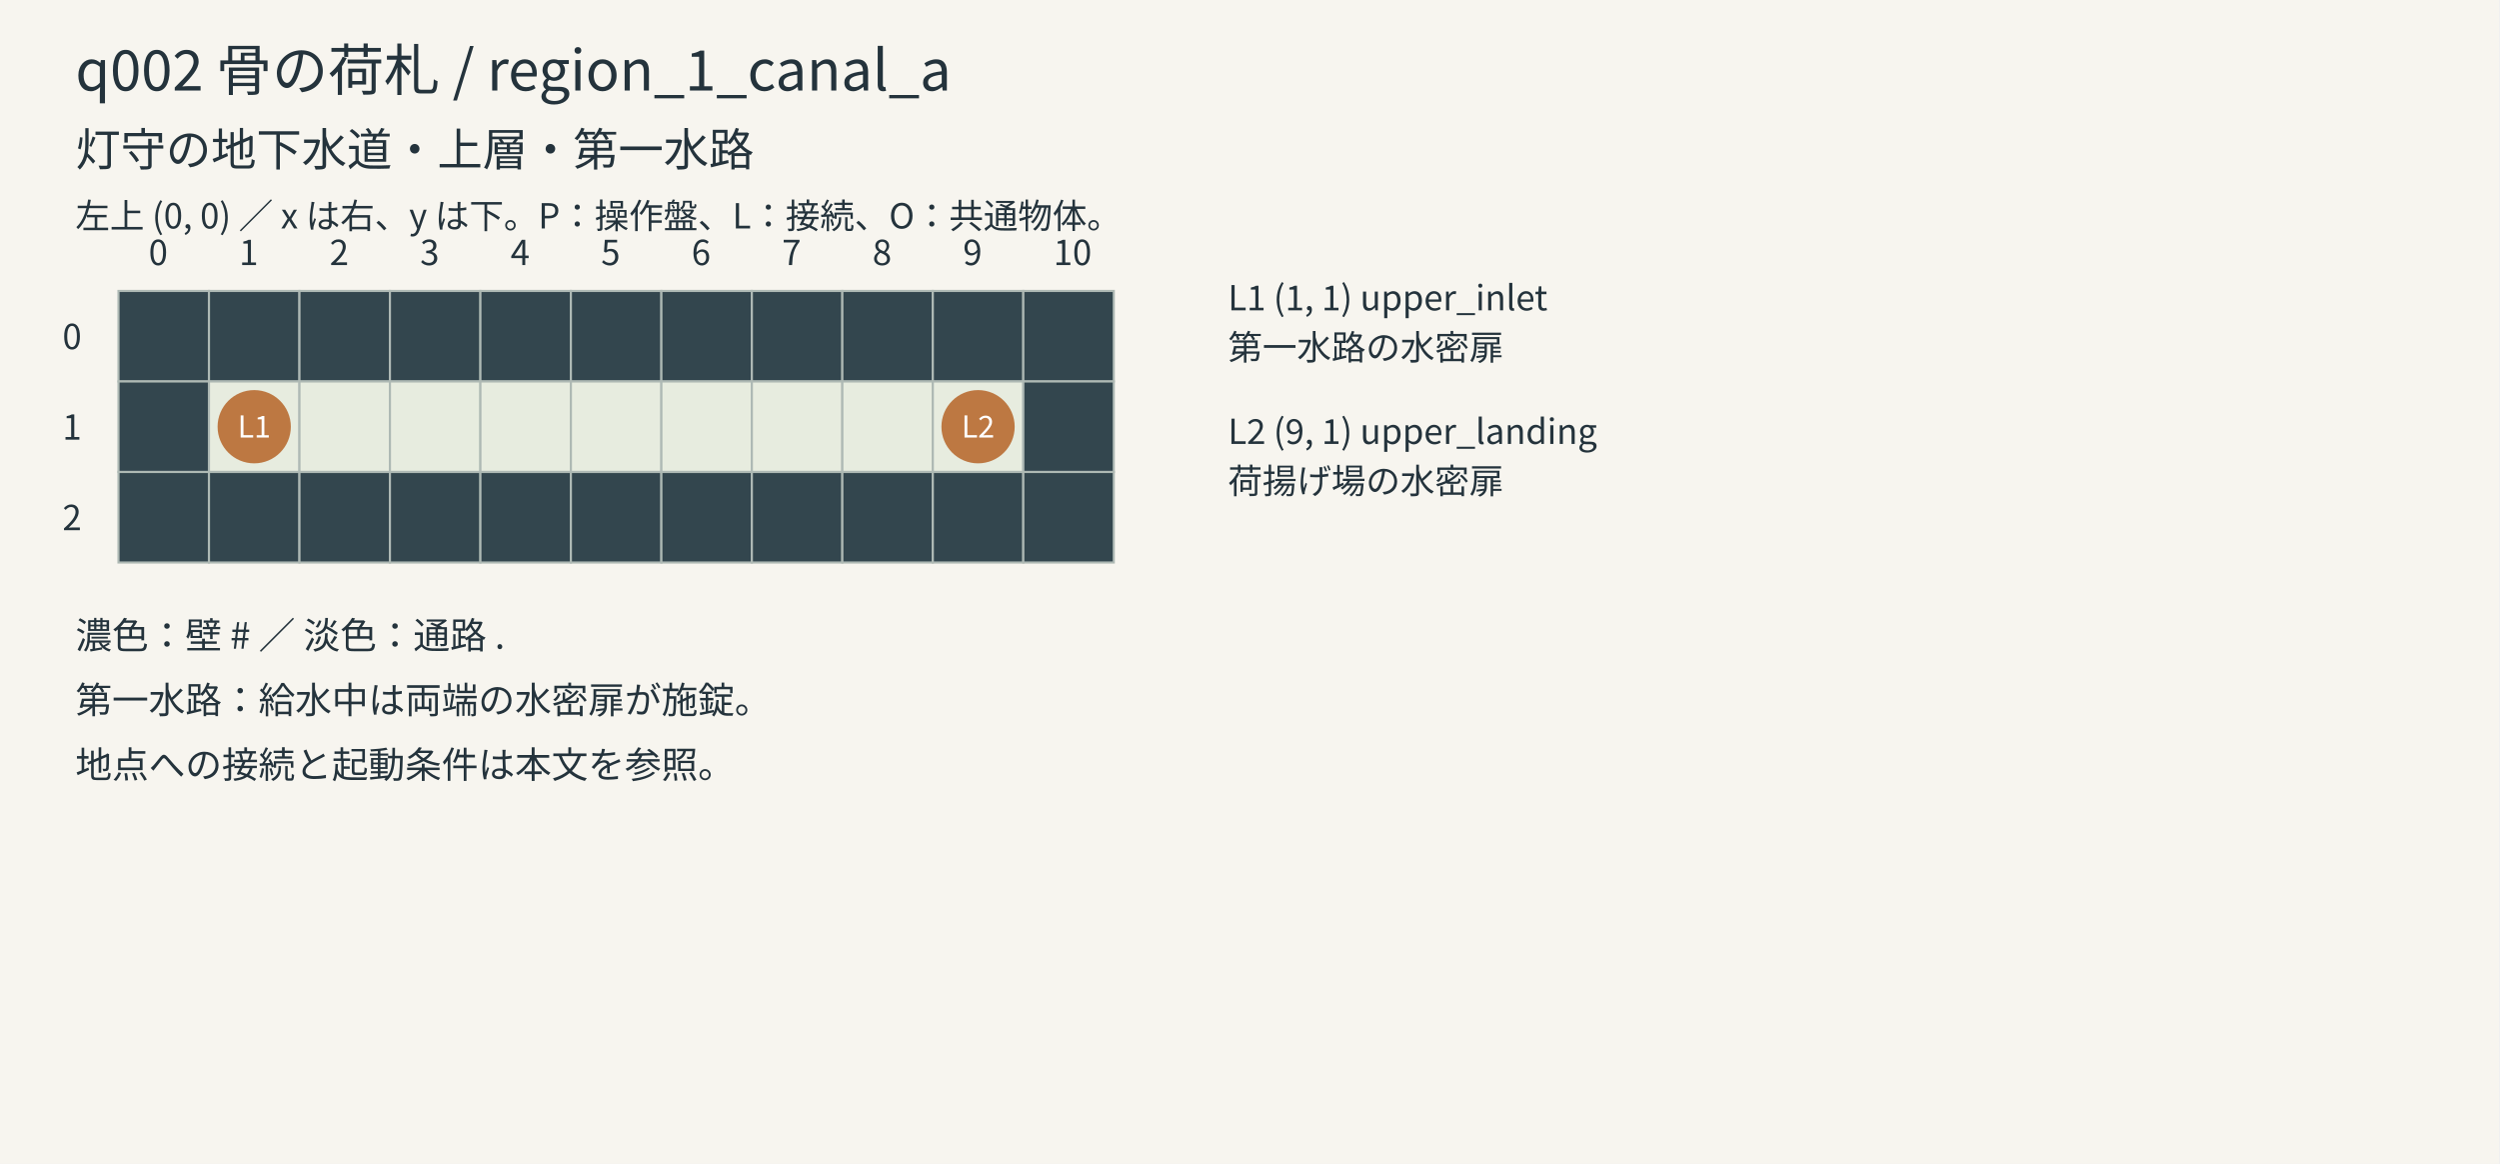
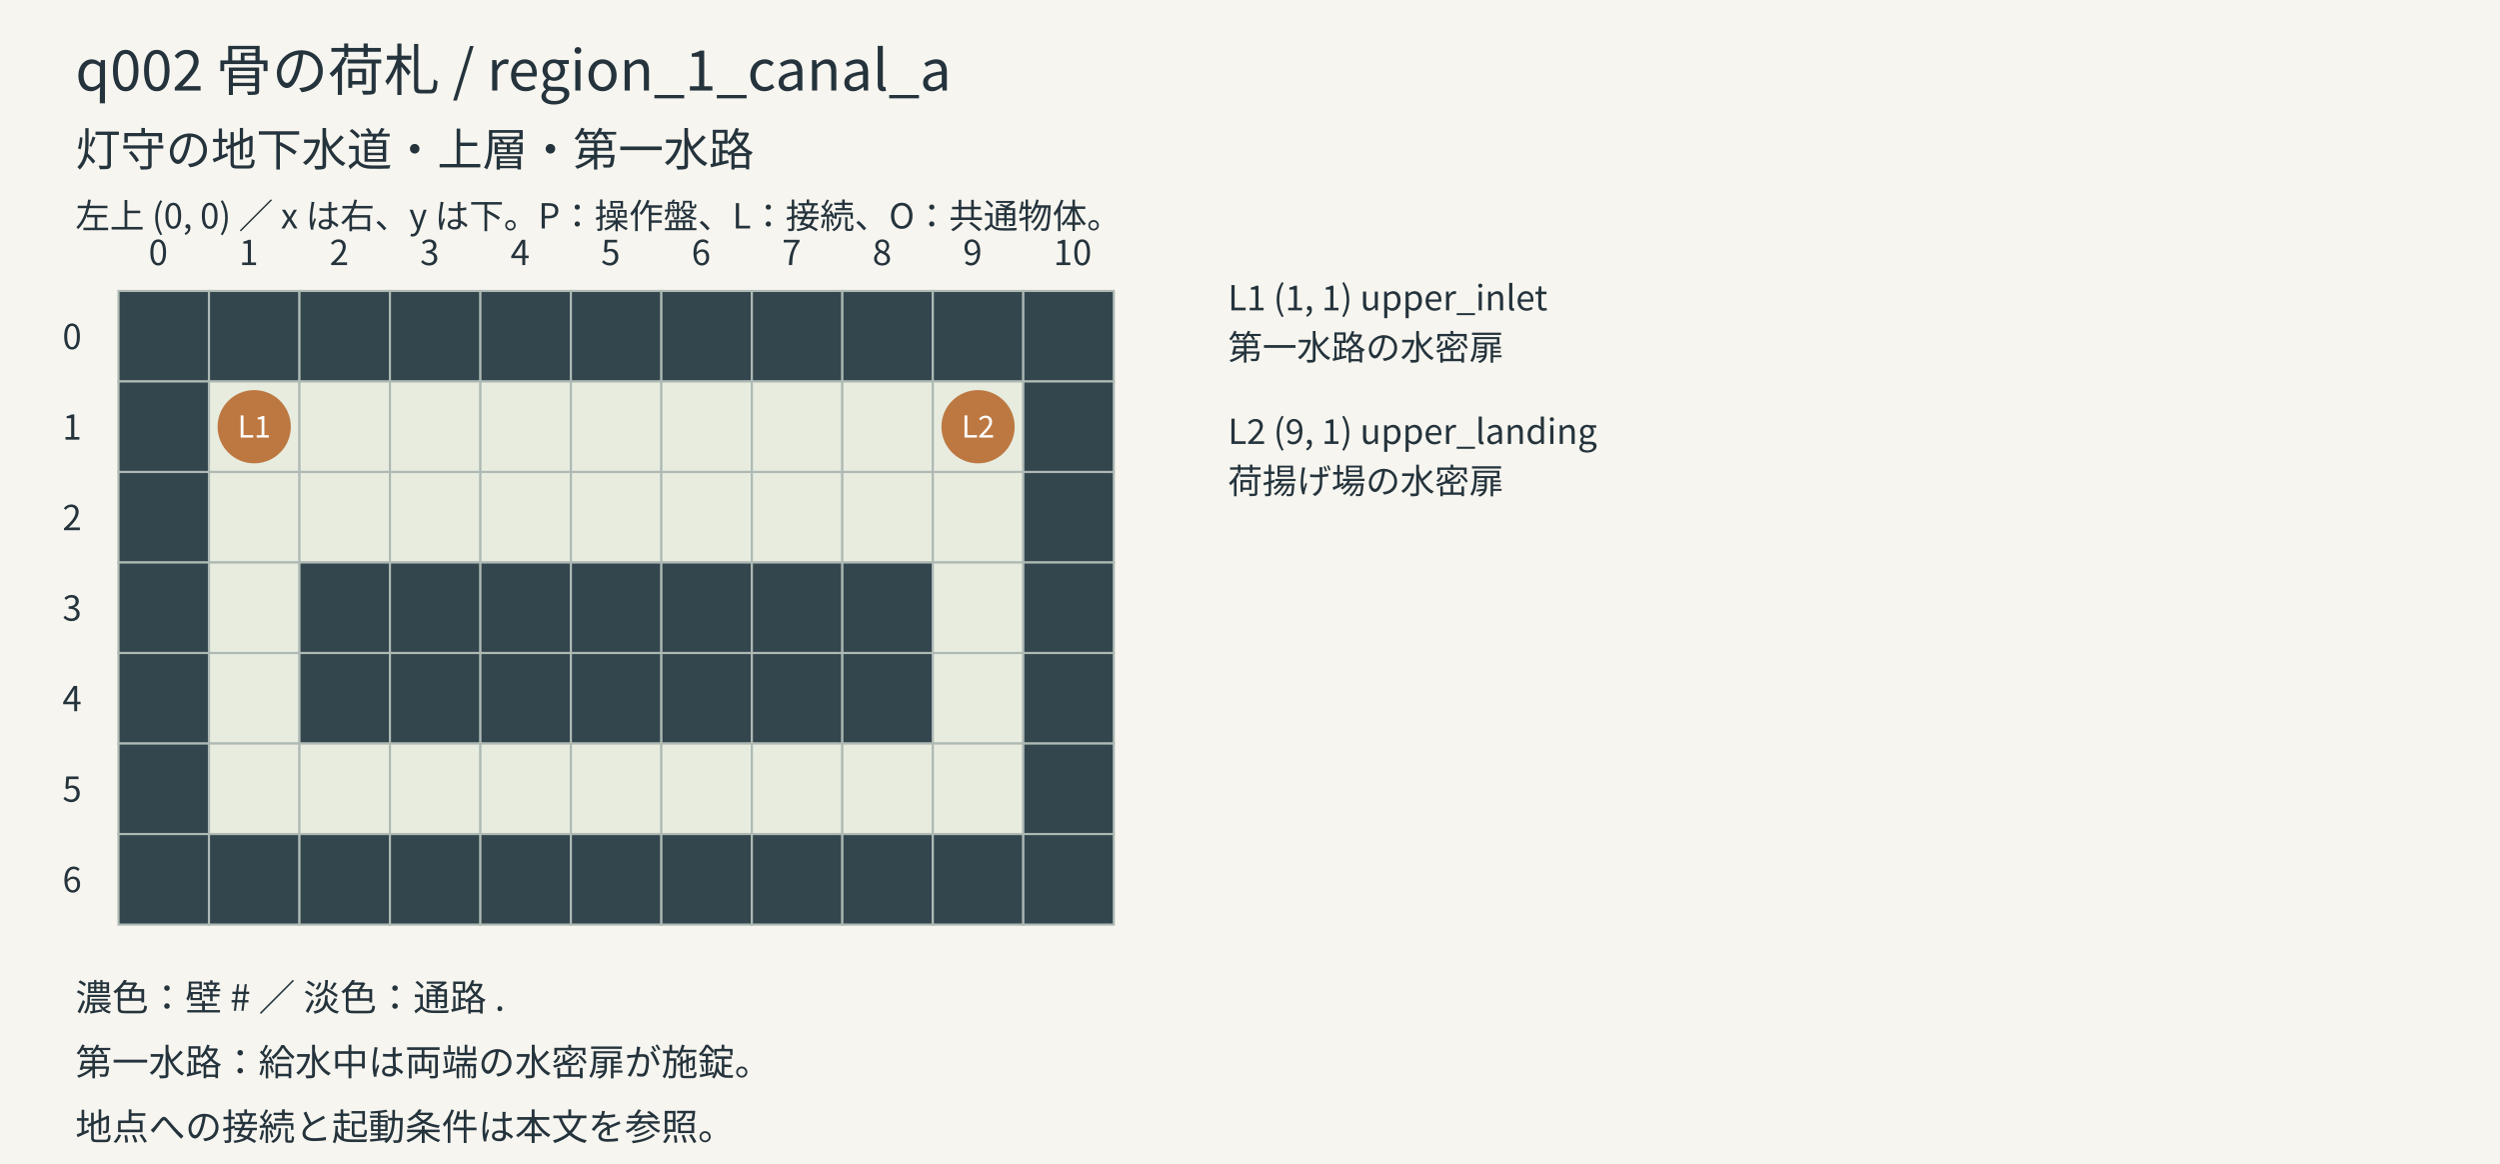
<svg xmlns="http://www.w3.org/2000/svg" width="1160" height="540" viewBox="0 0 1160 540" role="img" aria-labelledby="title desc">
  <rect width="1160" height="540" fill="#f7f5ef" />
  <style>text{font-family:"Noto Sans CJK JP","Noto Sans JP",sans-serif;fill:#24333c}</style>
  <text x="35" y="42" font-size="26">q002 骨の荷札 / region_1_canal_a</text>
  <text x="35" y="77" font-size="21">灯守の地下水道・上層・第一水路</text>
  <text x="35" y="106" font-size="16">左上 (0, 0) ／ x は右、y は下。P：操作盤、L：接続、O：共通物体。</text>
  <text x="69" y="123" font-size="16">0</text>
  <text x="111" y="123" font-size="16">1</text>
  <text x="153" y="123" font-size="16">2</text>
  <text x="195" y="123" font-size="16">3</text>
  <text x="237" y="123" font-size="16">4</text>
  <text x="279" y="123" font-size="16">5</text>
  <text x="321" y="123" font-size="16">6</text>
  <text x="363" y="123" font-size="16">7</text>
  <text x="405" y="123" font-size="16">8</text>
  <text x="447" y="123" font-size="16">9</text>
  <text x="489" y="123" font-size="16">10</text>
  <text x="29" y="162" font-size="16">0</text>
  <rect x="55" y="135" width="42" height="42" fill="#33464e" stroke="#aeb9b4" />
  <rect x="97" y="135" width="42" height="42" fill="#33464e" stroke="#aeb9b4" />
  <rect x="139" y="135" width="42" height="42" fill="#33464e" stroke="#aeb9b4" />
  <rect x="181" y="135" width="42" height="42" fill="#33464e" stroke="#aeb9b4" />
  <rect x="223" y="135" width="42" height="42" fill="#33464e" stroke="#aeb9b4" />
  <rect x="265" y="135" width="42" height="42" fill="#33464e" stroke="#aeb9b4" />
  <rect x="307" y="135" width="42" height="42" fill="#33464e" stroke="#aeb9b4" />
  <rect x="349" y="135" width="42" height="42" fill="#33464e" stroke="#aeb9b4" />
  <rect x="391" y="135" width="42" height="42" fill="#33464e" stroke="#aeb9b4" />
  <rect x="433" y="135" width="42" height="42" fill="#33464e" stroke="#aeb9b4" />
  <rect x="475" y="135" width="42" height="42" fill="#33464e" stroke="#aeb9b4" />
  <text x="29" y="204" font-size="16">1</text>
  <rect x="55" y="177" width="42" height="42" fill="#33464e" stroke="#aeb9b4" />
  <rect x="97" y="177" width="42" height="42" fill="#e7ecdf" stroke="#aeb9b4" />
  <rect x="139" y="177" width="42" height="42" fill="#e7ecdf" stroke="#aeb9b4" />
  <rect x="181" y="177" width="42" height="42" fill="#e7ecdf" stroke="#aeb9b4" />
  <rect x="223" y="177" width="42" height="42" fill="#e7ecdf" stroke="#aeb9b4" />
  <rect x="265" y="177" width="42" height="42" fill="#e7ecdf" stroke="#aeb9b4" />
  <rect x="307" y="177" width="42" height="42" fill="#e7ecdf" stroke="#aeb9b4" />
  <rect x="349" y="177" width="42" height="42" fill="#e7ecdf" stroke="#aeb9b4" />
  <rect x="391" y="177" width="42" height="42" fill="#e7ecdf" stroke="#aeb9b4" />
  <rect x="433" y="177" width="42" height="42" fill="#e7ecdf" stroke="#aeb9b4" />
  <rect x="475" y="177" width="42" height="42" fill="#33464e" stroke="#aeb9b4" />
  <text x="29" y="246" font-size="16">2</text>
  <rect x="55" y="219" width="42" height="42" fill="#33464e" stroke="#aeb9b4" />
-   <rect x="97" y="219" width="42" height="42" fill="#33464e" stroke="#aeb9b4" />
-   <rect x="139" y="219" width="42" height="42" fill="#33464e" stroke="#aeb9b4" />
-   <rect x="181" y="219" width="42" height="42" fill="#33464e" stroke="#aeb9b4" />
-   <rect x="223" y="219" width="42" height="42" fill="#33464e" stroke="#aeb9b4" />
-   <rect x="265" y="219" width="42" height="42" fill="#33464e" stroke="#aeb9b4" />
-   <rect x="307" y="219" width="42" height="42" fill="#33464e" stroke="#aeb9b4" />
-   <rect x="349" y="219" width="42" height="42" fill="#33464e" stroke="#aeb9b4" />
-   <rect x="391" y="219" width="42" height="42" fill="#33464e" stroke="#aeb9b4" />
-   <rect x="433" y="219" width="42" height="42" fill="#33464e" stroke="#aeb9b4" />
+   <rect x="97" y="219" width="42" height="42" fill="#e7ecdf" stroke="#aeb9b4" />
+   <rect x="139" y="219" width="42" height="42" fill="#e7ecdf" stroke="#aeb9b4" />
+   <rect x="181" y="219" width="42" height="42" fill="#e7ecdf" stroke="#aeb9b4" />
+   <rect x="223" y="219" width="42" height="42" fill="#e7ecdf" stroke="#aeb9b4" />
+   <rect x="265" y="219" width="42" height="42" fill="#e7ecdf" stroke="#aeb9b4" />
+   <rect x="307" y="219" width="42" height="42" fill="#e7ecdf" stroke="#aeb9b4" />
+   <rect x="349" y="219" width="42" height="42" fill="#e7ecdf" stroke="#aeb9b4" />
+   <rect x="391" y="219" width="42" height="42" fill="#e7ecdf" stroke="#aeb9b4" />
+   <rect x="433" y="219" width="42" height="42" fill="#e7ecdf" stroke="#aeb9b4" />
  <rect x="475" y="219" width="42" height="42" fill="#33464e" stroke="#aeb9b4" />
+   <text x="29" y="288" font-size="16">3</text>
+   <rect x="55" y="261" width="42" height="42" fill="#33464e" stroke="#aeb9b4" />
+   <rect x="97" y="261" width="42" height="42" fill="#e7ecdf" stroke="#aeb9b4" />
+   <rect x="139" y="261" width="42" height="42" fill="#33464e" stroke="#aeb9b4" />
+   <rect x="181" y="261" width="42" height="42" fill="#33464e" stroke="#aeb9b4" />
+   <rect x="223" y="261" width="42" height="42" fill="#33464e" stroke="#aeb9b4" />
+   <rect x="265" y="261" width="42" height="42" fill="#33464e" stroke="#aeb9b4" />
+   <rect x="307" y="261" width="42" height="42" fill="#33464e" stroke="#aeb9b4" />
+   <rect x="349" y="261" width="42" height="42" fill="#33464e" stroke="#aeb9b4" />
+   <rect x="391" y="261" width="42" height="42" fill="#33464e" stroke="#aeb9b4" />
+   <rect x="433" y="261" width="42" height="42" fill="#e7ecdf" stroke="#aeb9b4" />
+   <rect x="475" y="261" width="42" height="42" fill="#33464e" stroke="#aeb9b4" />
+   <text x="29" y="330" font-size="16">4</text>
+   <rect x="55" y="303" width="42" height="42" fill="#33464e" stroke="#aeb9b4" />
+   <rect x="97" y="303" width="42" height="42" fill="#e7ecdf" stroke="#aeb9b4" />
+   <rect x="139" y="303" width="42" height="42" fill="#33464e" stroke="#aeb9b4" />
+   <rect x="181" y="303" width="42" height="42" fill="#33464e" stroke="#aeb9b4" />
+   <rect x="223" y="303" width="42" height="42" fill="#33464e" stroke="#aeb9b4" />
+   <rect x="265" y="303" width="42" height="42" fill="#33464e" stroke="#aeb9b4" />
+   <rect x="307" y="303" width="42" height="42" fill="#33464e" stroke="#aeb9b4" />
+   <rect x="349" y="303" width="42" height="42" fill="#33464e" stroke="#aeb9b4" />
+   <rect x="391" y="303" width="42" height="42" fill="#33464e" stroke="#aeb9b4" />
+   <rect x="433" y="303" width="42" height="42" fill="#e7ecdf" stroke="#aeb9b4" />
+   <rect x="475" y="303" width="42" height="42" fill="#33464e" stroke="#aeb9b4" />
+   <text x="29" y="372" font-size="16">5</text>
+   <rect x="55" y="345" width="42" height="42" fill="#33464e" stroke="#aeb9b4" />
+   <rect x="97" y="345" width="42" height="42" fill="#e7ecdf" stroke="#aeb9b4" />
+   <rect x="139" y="345" width="42" height="42" fill="#e7ecdf" stroke="#aeb9b4" />
+   <rect x="181" y="345" width="42" height="42" fill="#e7ecdf" stroke="#aeb9b4" />
+   <rect x="223" y="345" width="42" height="42" fill="#e7ecdf" stroke="#aeb9b4" />
+   <rect x="265" y="345" width="42" height="42" fill="#e7ecdf" stroke="#aeb9b4" />
+   <rect x="307" y="345" width="42" height="42" fill="#e7ecdf" stroke="#aeb9b4" />
+   <rect x="349" y="345" width="42" height="42" fill="#e7ecdf" stroke="#aeb9b4" />
+   <rect x="391" y="345" width="42" height="42" fill="#e7ecdf" stroke="#aeb9b4" />
+   <rect x="433" y="345" width="42" height="42" fill="#e7ecdf" stroke="#aeb9b4" />
+   <rect x="475" y="345" width="42" height="42" fill="#33464e" stroke="#aeb9b4" />
+   <text x="29" y="414" font-size="16">6</text>
+   <rect x="55" y="387" width="42" height="42" fill="#33464e" stroke="#aeb9b4" />
+   <rect x="97" y="387" width="42" height="42" fill="#33464e" stroke="#aeb9b4" />
+   <rect x="139" y="387" width="42" height="42" fill="#33464e" stroke="#aeb9b4" />
+   <rect x="181" y="387" width="42" height="42" fill="#33464e" stroke="#aeb9b4" />
+   <rect x="223" y="387" width="42" height="42" fill="#33464e" stroke="#aeb9b4" />
+   <rect x="265" y="387" width="42" height="42" fill="#33464e" stroke="#aeb9b4" />
+   <rect x="307" y="387" width="42" height="42" fill="#33464e" stroke="#aeb9b4" />
+   <rect x="349" y="387" width="42" height="42" fill="#33464e" stroke="#aeb9b4" />
+   <rect x="391" y="387" width="42" height="42" fill="#33464e" stroke="#aeb9b4" />
+   <rect x="433" y="387" width="42" height="42" fill="#33464e" stroke="#aeb9b4" />
+   <rect x="475" y="387" width="42" height="42" fill="#33464e" stroke="#aeb9b4" />
  <circle cx="118" cy="198" r="17" fill="#bd7842" />
  <text x="118" y="203" font-size="14" text-anchor="middle" style="fill:white">L1</text>
  <text x="570" y="144" font-size="16">L1 (1, 1) upper_inlet</text>
  <text x="570" y="167" font-size="16">第一水路の水密扉</text>
  <circle cx="454" cy="198" r="17" fill="#bd7842" />
  <text x="454" y="203" font-size="14" text-anchor="middle" style="fill:white">L2</text>
  <text x="570" y="206" font-size="16">L2 (9, 1) upper_landing</text>
  <text x="570" y="229" font-size="16">荷揚げ場の水密扉</text>
-   <text x="35" y="301" font-size="17">濃色：壁 # ／ 淡色：通路 .</text>
-   <text x="35" y="331" font-size="17">第一水路：給水中は両端の水密扉が施錠。</text>
-   <text x="35" y="361" font-size="17">地点への接続と起動条件は本文を参照。</text>
+   <text x="35" y="469" font-size="17">濃色：壁 # ／ 淡色：通路 .</text>
+   <text x="35" y="499" font-size="17">第一水路：給水中は両端の水密扉が施錠。</text>
+   <text x="35" y="529" font-size="17">地点への接続と起動条件は本文を参照。</text>
</svg>
